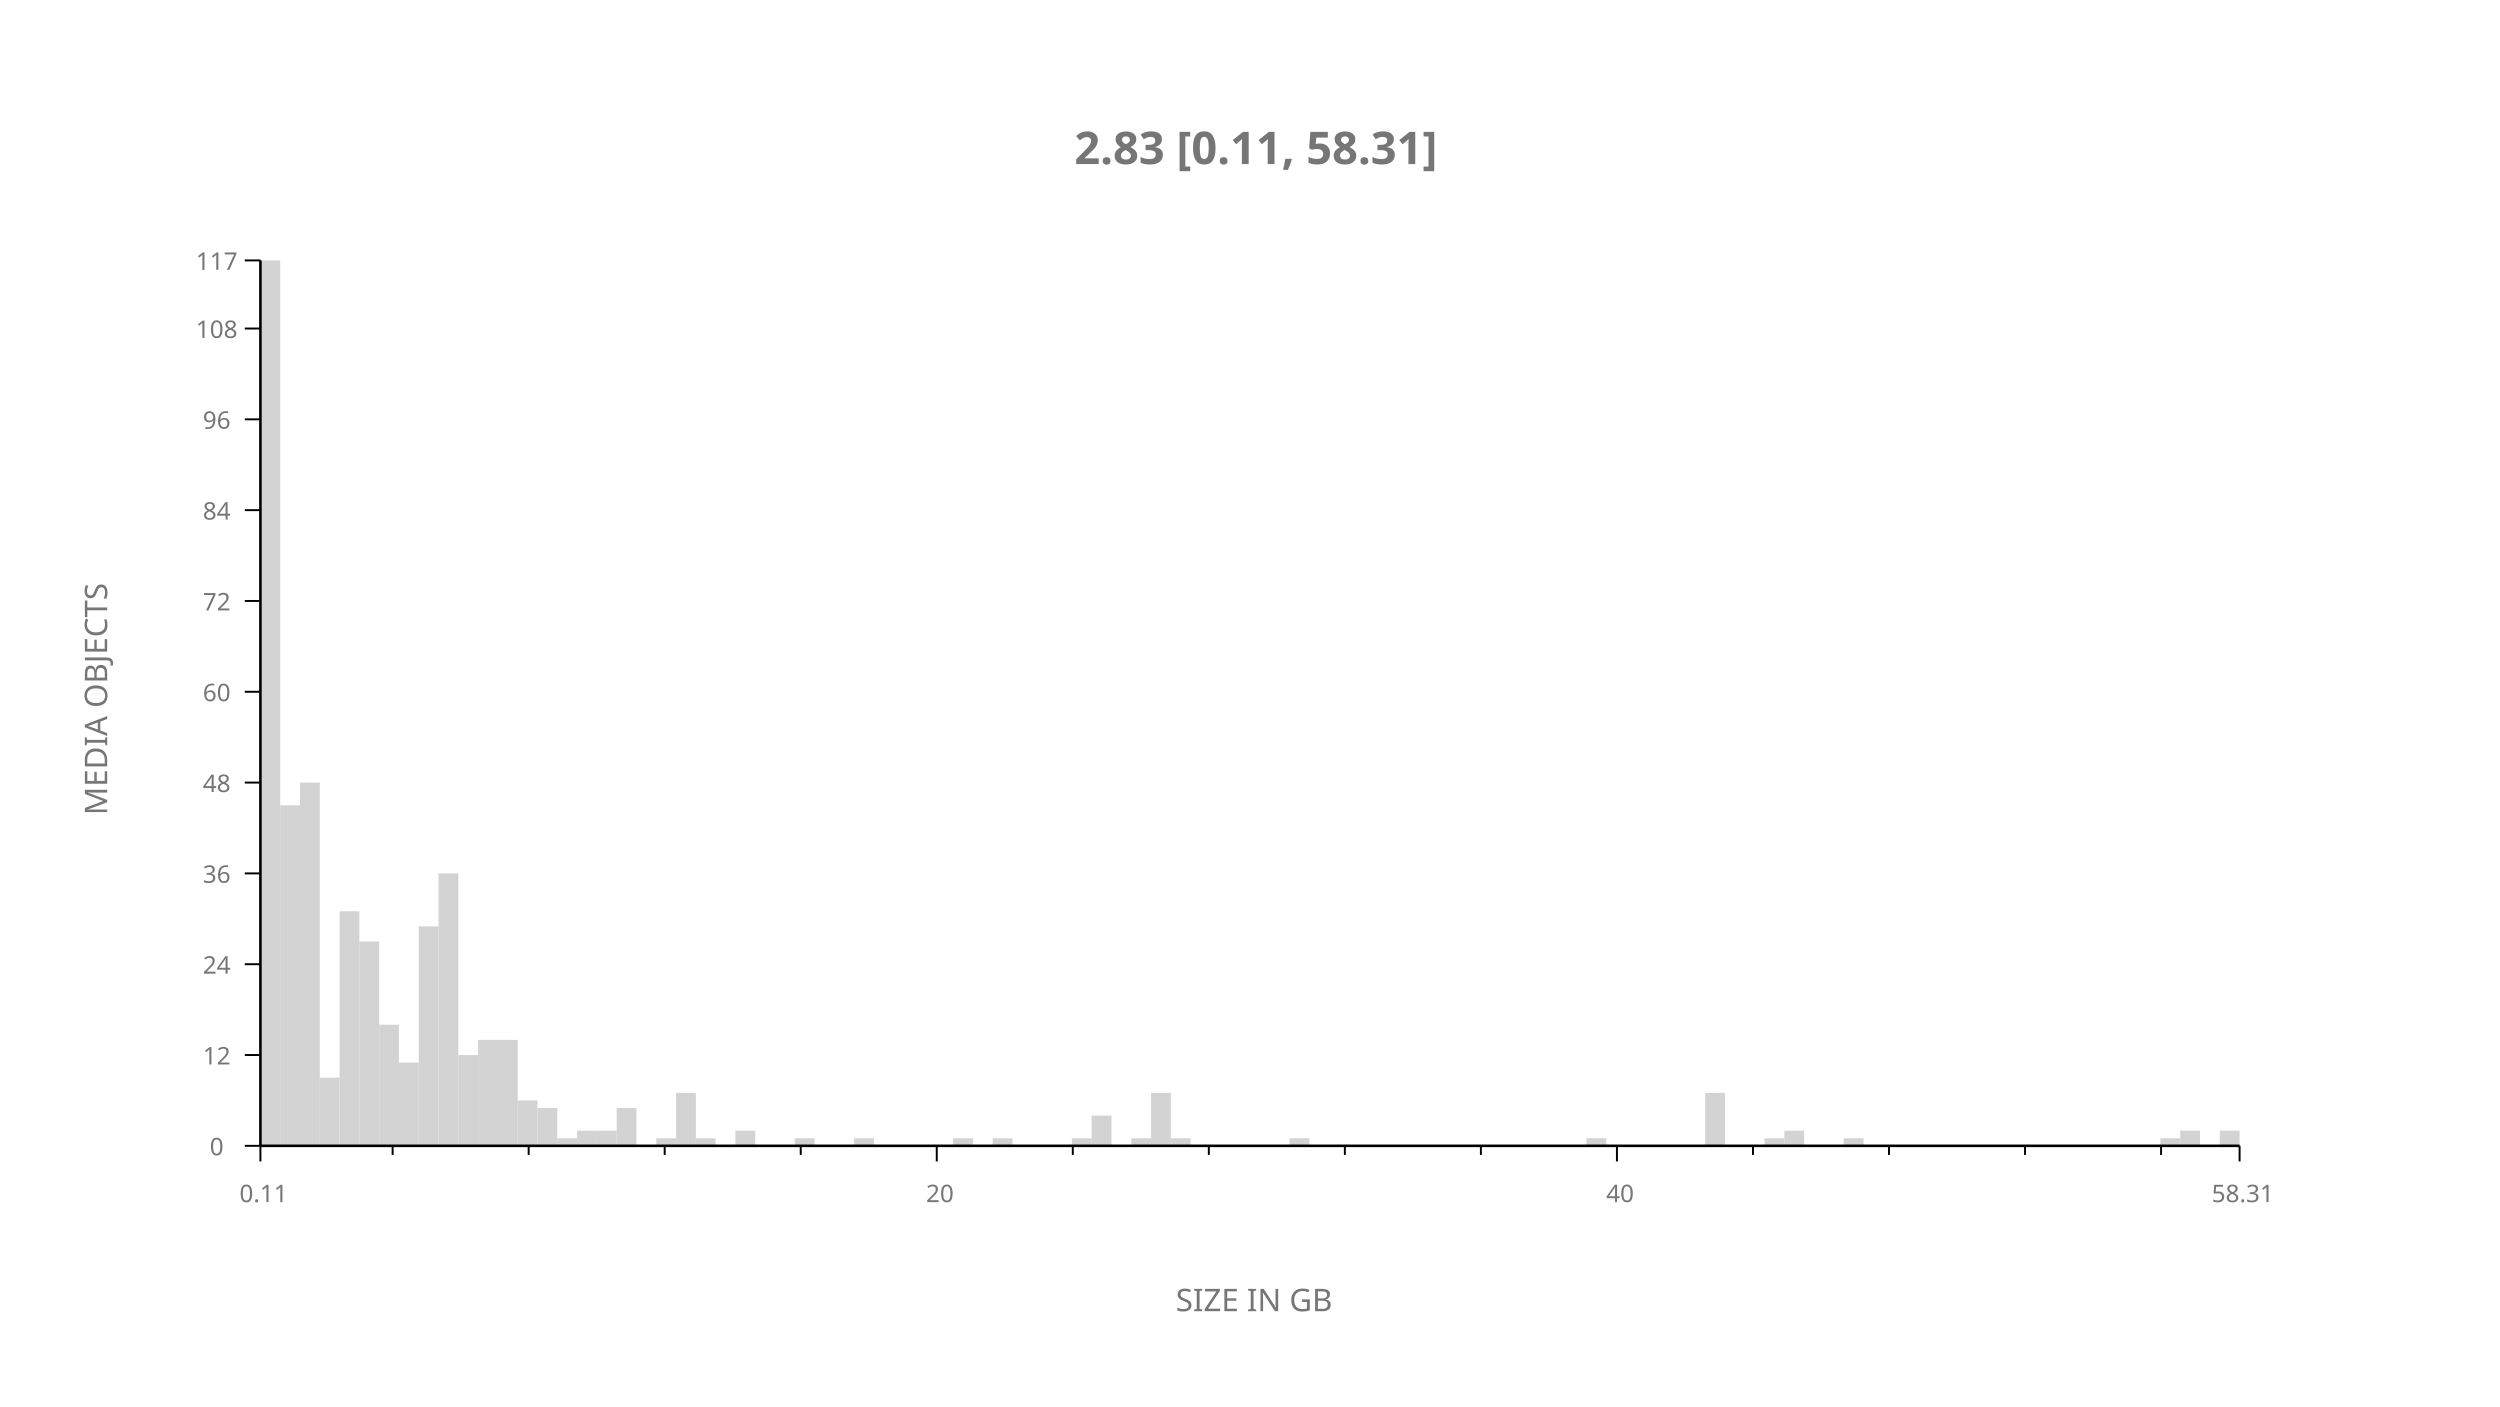
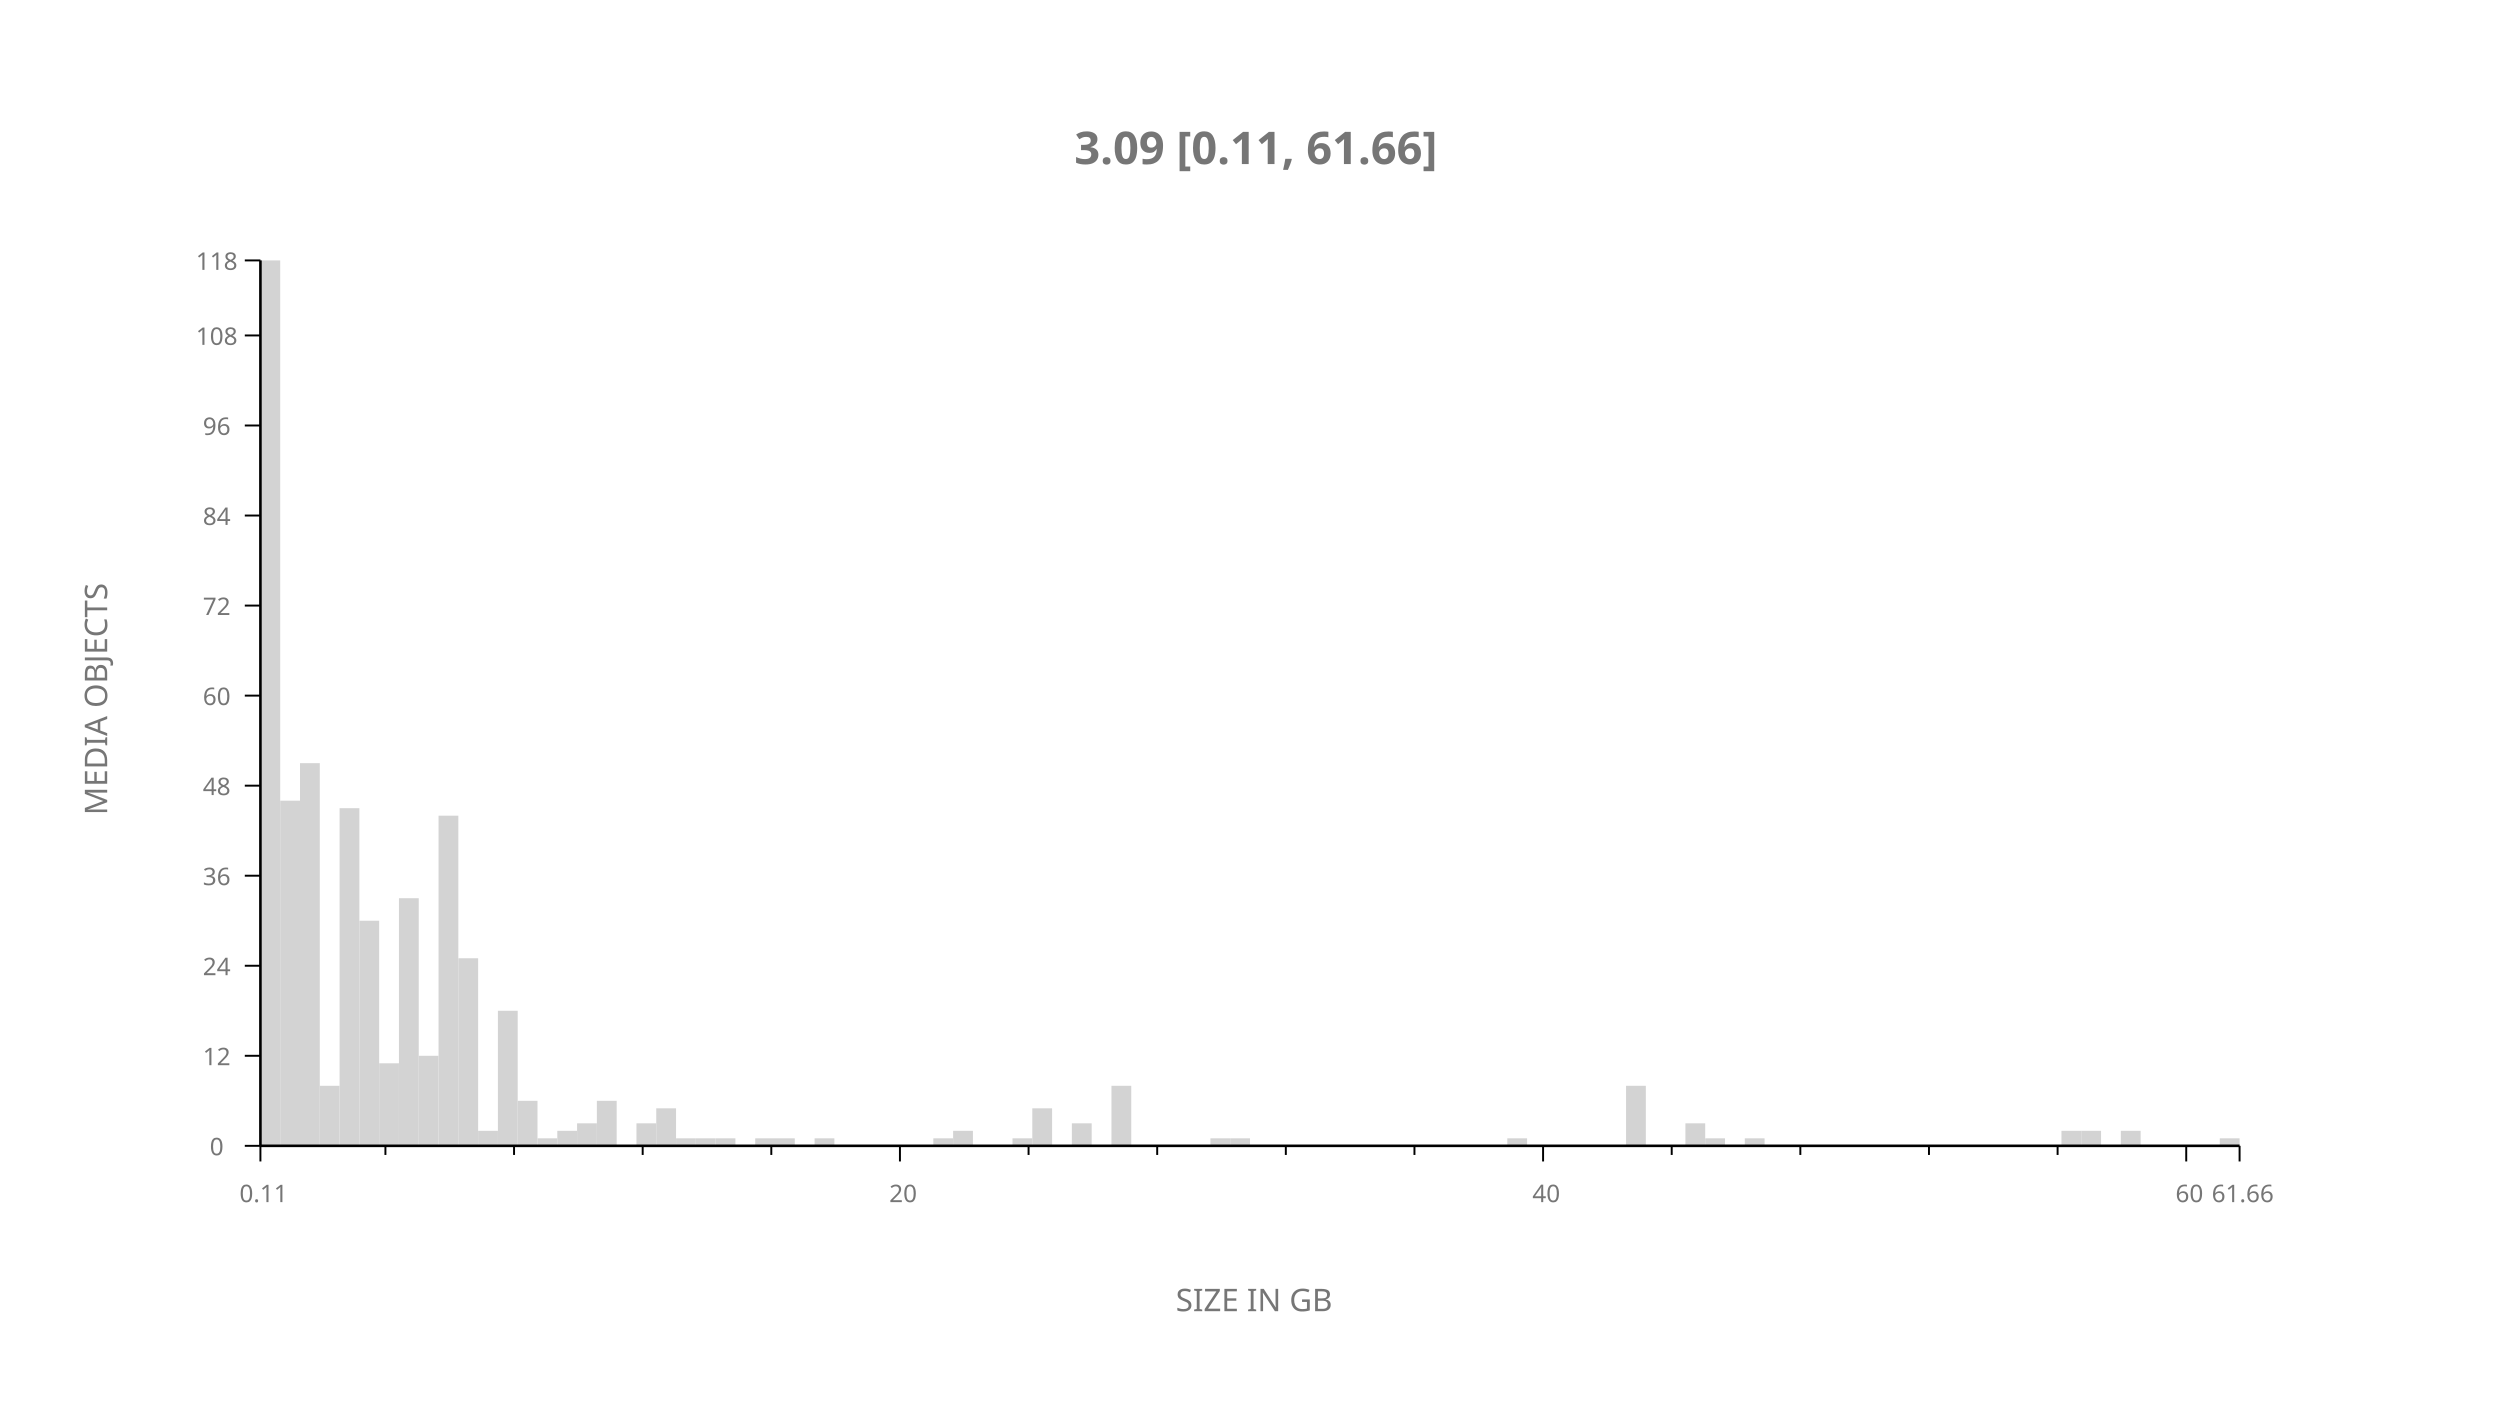
<svg xmlns="http://www.w3.org/2000/svg" xml:space="preserve" id="neagley-01-cumulative-detail-btiha-itemized-by-bytes" x="0px" y="0px" width="1920px" height="1080px" viewBox="0 0 1920 1080" enable-background="new 0 0 1920 1080" role="img">
-   <text x="960" y="126" font-family="Atkinson Hyperlegible" font-size="26pt" text-anchor="middle" text-align="center" font-weight="600" font-style="normal" style="fill:rgb(118,118,118); fill-opacity:1; stroke:rgb(118,118,118); stroke-opacity:0; stroke-width:0.5"> 2.83 [0.11, 58.31]</text>
+   <text x="960" y="126" font-family="Atkinson Hyperlegible" font-size="26pt" text-anchor="middle" text-align="center" font-weight="600" font-style="normal" style="fill:rgb(118,118,118); fill-opacity:1; stroke:rgb(118,118,118); stroke-opacity:0; stroke-width:0.5"> 3.09 [0.11, 61.66]</text>
  <g id="histogram-bars">
    <rect x="200" y="200" width="15.2" height="680" style="fill:rgb(211,211,211); fill-opacity:1; stroke:rgb(211,211,211); stroke-opacity:0; stroke-width:0" />
-     <rect x="215.2" y="618.462" width="15.2" height="261.538" style="fill:rgb(211,211,211); fill-opacity:1; stroke:rgb(211,211,211); stroke-opacity:0; stroke-width:0" />
-     <rect x="230.4" y="601.026" width="15.2" height="278.974" style="fill:rgb(211,211,211); fill-opacity:1; stroke:rgb(211,211,211); stroke-opacity:0; stroke-width:0" />
-     <rect x="245.6" y="827.692" width="15.2" height="52.308" style="fill:rgb(211,211,211); fill-opacity:1; stroke:rgb(211,211,211); stroke-opacity:0; stroke-width:0" />
-     <rect x="260.8" y="699.829" width="15.2" height="180.171" style="fill:rgb(211,211,211); fill-opacity:1; stroke:rgb(211,211,211); stroke-opacity:0; stroke-width:0" />
-     <rect x="276" y="723.077" width="15.2" height="156.923" style="fill:rgb(211,211,211); fill-opacity:1; stroke:rgb(211,211,211); stroke-opacity:0; stroke-width:0" />
-     <rect x="291.2" y="787.009" width="15.2" height="92.991" style="fill:rgb(211,211,211); fill-opacity:1; stroke:rgb(211,211,211); stroke-opacity:0; stroke-width:0" />
-     <rect x="306.4" y="816.068" width="15.2" height="63.932" style="fill:rgb(211,211,211); fill-opacity:1; stroke:rgb(211,211,211); stroke-opacity:0; stroke-width:0" />
-     <rect x="321.6" y="711.453" width="15.2" height="168.547" style="fill:rgb(211,211,211); fill-opacity:1; stroke:rgb(211,211,211); stroke-opacity:0; stroke-width:0" />
-     <rect x="336.8" y="670.769" width="15.2" height="209.231" style="fill:rgb(211,211,211); fill-opacity:1; stroke:rgb(211,211,211); stroke-opacity:0; stroke-width:0" />
-     <rect x="352" y="810.256" width="15.2" height="69.744" style="fill:rgb(211,211,211); fill-opacity:1; stroke:rgb(211,211,211); stroke-opacity:0; stroke-width:0" />
-     <rect x="367.2" y="798.632" width="15.2" height="81.368" style="fill:rgb(211,211,211); fill-opacity:1; stroke:rgb(211,211,211); stroke-opacity:0; stroke-width:0" />
-     <rect x="382.4" y="798.632" width="15.2" height="81.368" style="fill:rgb(211,211,211); fill-opacity:1; stroke:rgb(211,211,211); stroke-opacity:0; stroke-width:0" />
-     <rect x="397.6" y="845.128" width="15.2" height="34.872" style="fill:rgb(211,211,211); fill-opacity:1; stroke:rgb(211,211,211); stroke-opacity:0; stroke-width:0" />
-     <rect x="412.8" y="850.94" width="15.2" height="29.06" style="fill:rgb(211,211,211); fill-opacity:1; stroke:rgb(211,211,211); stroke-opacity:0; stroke-width:0" />
-     <rect x="428" y="874.188" width="15.2" height="5.812" style="fill:rgb(211,211,211); fill-opacity:1; stroke:rgb(211,211,211); stroke-opacity:0; stroke-width:0" />
-     <rect x="443.2" y="868.376" width="15.2" height="11.624" style="fill:rgb(211,211,211); fill-opacity:1; stroke:rgb(211,211,211); stroke-opacity:0; stroke-width:0" />
-     <rect x="458.4" y="868.376" width="15.2" height="11.624" style="fill:rgb(211,211,211); fill-opacity:1; stroke:rgb(211,211,211); stroke-opacity:0; stroke-width:0" />
-     <rect x="473.6" y="850.94" width="15.2" height="29.06" style="fill:rgb(211,211,211); fill-opacity:1; stroke:rgb(211,211,211); stroke-opacity:0; stroke-width:0" />
-     <rect x="504" y="874.188" width="15.2" height="5.812" style="fill:rgb(211,211,211); fill-opacity:1; stroke:rgb(211,211,211); stroke-opacity:0; stroke-width:0" />
-     <rect x="519.2" y="839.316" width="15.2" height="40.684" style="fill:rgb(211,211,211); fill-opacity:1; stroke:rgb(211,211,211); stroke-opacity:0; stroke-width:0" />
-     <rect x="534.4" y="874.188" width="15.2" height="5.812" style="fill:rgb(211,211,211); fill-opacity:1; stroke:rgb(211,211,211); stroke-opacity:0; stroke-width:0" />
-     <rect x="564.8" y="868.376" width="15.2" height="11.624" style="fill:rgb(211,211,211); fill-opacity:1; stroke:rgb(211,211,211); stroke-opacity:0; stroke-width:0" />
-     <rect x="610.4" y="874.188" width="15.2" height="5.812" style="fill:rgb(211,211,211); fill-opacity:1; stroke:rgb(211,211,211); stroke-opacity:0; stroke-width:0" />
-     <rect x="656" y="874.188" width="15.2" height="5.812" style="fill:rgb(211,211,211); fill-opacity:1; stroke:rgb(211,211,211); stroke-opacity:0; stroke-width:0" />
-     <rect x="732" y="874.188" width="15.2" height="5.812" style="fill:rgb(211,211,211); fill-opacity:1; stroke:rgb(211,211,211); stroke-opacity:0; stroke-width:0" />
-     <rect x="762.4" y="874.188" width="15.2" height="5.812" style="fill:rgb(211,211,211); fill-opacity:1; stroke:rgb(211,211,211); stroke-opacity:0; stroke-width:0" />
-     <rect x="823.2" y="874.188" width="15.2" height="5.812" style="fill:rgb(211,211,211); fill-opacity:1; stroke:rgb(211,211,211); stroke-opacity:0; stroke-width:0" />
-     <rect x="838.4" y="856.752" width="15.2" height="23.248" style="fill:rgb(211,211,211); fill-opacity:1; stroke:rgb(211,211,211); stroke-opacity:0; stroke-width:0" />
-     <rect x="868.8" y="874.188" width="15.2" height="5.812" style="fill:rgb(211,211,211); fill-opacity:1; stroke:rgb(211,211,211); stroke-opacity:0; stroke-width:0" />
-     <rect x="884" y="839.316" width="15.2" height="40.684" style="fill:rgb(211,211,211); fill-opacity:1; stroke:rgb(211,211,211); stroke-opacity:0; stroke-width:0" />
-     <rect x="899.2" y="874.188" width="15.2" height="5.812" style="fill:rgb(211,211,211); fill-opacity:1; stroke:rgb(211,211,211); stroke-opacity:0; stroke-width:0" />
-     <rect x="990.4" y="874.188" width="15.2" height="5.812" style="fill:rgb(211,211,211); fill-opacity:1; stroke:rgb(211,211,211); stroke-opacity:0; stroke-width:0" />
-     <rect x="1218.4" y="874.188" width="15.2" height="5.812" style="fill:rgb(211,211,211); fill-opacity:1; stroke:rgb(211,211,211); stroke-opacity:0; stroke-width:0" />
-     <rect x="1309.6" y="839.316" width="15.2" height="40.684" style="fill:rgb(211,211,211); fill-opacity:1; stroke:rgb(211,211,211); stroke-opacity:0; stroke-width:0" />
-     <rect x="1355.2" y="874.188" width="15.2" height="5.812" style="fill:rgb(211,211,211); fill-opacity:1; stroke:rgb(211,211,211); stroke-opacity:0; stroke-width:0" />
-     <rect x="1370.4" y="868.376" width="15.2" height="11.624" style="fill:rgb(211,211,211); fill-opacity:1; stroke:rgb(211,211,211); stroke-opacity:0; stroke-width:0" />
-     <rect x="1416" y="874.188" width="15.2" height="5.812" style="fill:rgb(211,211,211); fill-opacity:1; stroke:rgb(211,211,211); stroke-opacity:0; stroke-width:0" />
-     <rect x="1659.2" y="874.188" width="15.2" height="5.812" style="fill:rgb(211,211,211); fill-opacity:1; stroke:rgb(211,211,211); stroke-opacity:0; stroke-width:0" />
-     <rect x="1674.4" y="868.376" width="15.2" height="11.624" style="fill:rgb(211,211,211); fill-opacity:1; stroke:rgb(211,211,211); stroke-opacity:0; stroke-width:0" />
-     <rect x="1704.8" y="868.376" width="15.2" height="11.624" style="fill:rgb(211,211,211); fill-opacity:1; stroke:rgb(211,211,211); stroke-opacity:0; stroke-width:0" />
+     <rect x="215.2" y="614.915" width="15.2" height="265.085" style="fill:rgb(211,211,211); fill-opacity:1; stroke:rgb(211,211,211); stroke-opacity:0; stroke-width:0" />
+     <rect x="230.4" y="586.102" width="15.2" height="293.898" style="fill:rgb(211,211,211); fill-opacity:1; stroke:rgb(211,211,211); stroke-opacity:0; stroke-width:0" />
+     <rect x="245.6" y="833.898" width="15.2" height="46.102" style="fill:rgb(211,211,211); fill-opacity:1; stroke:rgb(211,211,211); stroke-opacity:0; stroke-width:0" />
+     <rect x="260.8" y="620.678" width="15.2" height="259.322" style="fill:rgb(211,211,211); fill-opacity:1; stroke:rgb(211,211,211); stroke-opacity:0; stroke-width:0" />
+     <rect x="276" y="707.119" width="15.2" height="172.881" style="fill:rgb(211,211,211); fill-opacity:1; stroke:rgb(211,211,211); stroke-opacity:0; stroke-width:0" />
+     <rect x="291.2" y="816.61" width="15.2" height="63.39" style="fill:rgb(211,211,211); fill-opacity:1; stroke:rgb(211,211,211); stroke-opacity:0; stroke-width:0" />
+     <rect x="306.4" y="689.831" width="15.2" height="190.169" style="fill:rgb(211,211,211); fill-opacity:1; stroke:rgb(211,211,211); stroke-opacity:0; stroke-width:0" />
+     <rect x="321.6" y="810.847" width="15.2" height="69.153" style="fill:rgb(211,211,211); fill-opacity:1; stroke:rgb(211,211,211); stroke-opacity:0; stroke-width:0" />
+     <rect x="336.8" y="626.441" width="15.2" height="253.559" style="fill:rgb(211,211,211); fill-opacity:1; stroke:rgb(211,211,211); stroke-opacity:0; stroke-width:0" />
+     <rect x="352" y="735.932" width="15.2" height="144.068" style="fill:rgb(211,211,211); fill-opacity:1; stroke:rgb(211,211,211); stroke-opacity:0; stroke-width:0" />
+     <rect x="367.2" y="868.475" width="15.2" height="11.525" style="fill:rgb(211,211,211); fill-opacity:1; stroke:rgb(211,211,211); stroke-opacity:0; stroke-width:0" />
+     <rect x="382.4" y="776.271" width="15.2" height="103.729" style="fill:rgb(211,211,211); fill-opacity:1; stroke:rgb(211,211,211); stroke-opacity:0; stroke-width:0" />
+     <rect x="397.6" y="845.424" width="15.2" height="34.576" style="fill:rgb(211,211,211); fill-opacity:1; stroke:rgb(211,211,211); stroke-opacity:0; stroke-width:0" />
+     <rect x="412.8" y="874.237" width="15.2" height="5.763" style="fill:rgb(211,211,211); fill-opacity:1; stroke:rgb(211,211,211); stroke-opacity:0; stroke-width:0" />
+     <rect x="428" y="868.475" width="15.2" height="11.525" style="fill:rgb(211,211,211); fill-opacity:1; stroke:rgb(211,211,211); stroke-opacity:0; stroke-width:0" />
+     <rect x="443.2" y="862.712" width="15.2" height="17.288" style="fill:rgb(211,211,211); fill-opacity:1; stroke:rgb(211,211,211); stroke-opacity:0; stroke-width:0" />
+     <rect x="458.4" y="845.424" width="15.2" height="34.576" style="fill:rgb(211,211,211); fill-opacity:1; stroke:rgb(211,211,211); stroke-opacity:0; stroke-width:0" />
+     <rect x="488.8" y="862.712" width="15.2" height="17.288" style="fill:rgb(211,211,211); fill-opacity:1; stroke:rgb(211,211,211); stroke-opacity:0; stroke-width:0" />
+     <rect x="504" y="851.186" width="15.2" height="28.814" style="fill:rgb(211,211,211); fill-opacity:1; stroke:rgb(211,211,211); stroke-opacity:0; stroke-width:0" />
+     <rect x="519.2" y="874.237" width="15.2" height="5.763" style="fill:rgb(211,211,211); fill-opacity:1; stroke:rgb(211,211,211); stroke-opacity:0; stroke-width:0" />
+     <rect x="534.4" y="874.237" width="15.2" height="5.763" style="fill:rgb(211,211,211); fill-opacity:1; stroke:rgb(211,211,211); stroke-opacity:0; stroke-width:0" />
+     <rect x="549.6" y="874.237" width="15.2" height="5.763" style="fill:rgb(211,211,211); fill-opacity:1; stroke:rgb(211,211,211); stroke-opacity:0; stroke-width:0" />
+     <rect x="580" y="874.237" width="15.2" height="5.763" style="fill:rgb(211,211,211); fill-opacity:1; stroke:rgb(211,211,211); stroke-opacity:0; stroke-width:0" />
+     <rect x="595.2" y="874.237" width="15.2" height="5.763" style="fill:rgb(211,211,211); fill-opacity:1; stroke:rgb(211,211,211); stroke-opacity:0; stroke-width:0" />
+     <rect x="625.6" y="874.237" width="15.2" height="5.763" style="fill:rgb(211,211,211); fill-opacity:1; stroke:rgb(211,211,211); stroke-opacity:0; stroke-width:0" />
+     <rect x="716.8" y="874.237" width="15.2" height="5.763" style="fill:rgb(211,211,211); fill-opacity:1; stroke:rgb(211,211,211); stroke-opacity:0; stroke-width:0" />
+     <rect x="732" y="868.475" width="15.2" height="11.525" style="fill:rgb(211,211,211); fill-opacity:1; stroke:rgb(211,211,211); stroke-opacity:0; stroke-width:0" />
+     <rect x="777.6" y="874.237" width="15.2" height="5.763" style="fill:rgb(211,211,211); fill-opacity:1; stroke:rgb(211,211,211); stroke-opacity:0; stroke-width:0" />
+     <rect x="792.8" y="851.186" width="15.2" height="28.814" style="fill:rgb(211,211,211); fill-opacity:1; stroke:rgb(211,211,211); stroke-opacity:0; stroke-width:0" />
+     <rect x="823.2" y="862.712" width="15.2" height="17.288" style="fill:rgb(211,211,211); fill-opacity:1; stroke:rgb(211,211,211); stroke-opacity:0; stroke-width:0" />
+     <rect x="853.6" y="833.898" width="15.2" height="46.102" style="fill:rgb(211,211,211); fill-opacity:1; stroke:rgb(211,211,211); stroke-opacity:0; stroke-width:0" />
+     <rect x="929.6" y="874.237" width="15.2" height="5.763" style="fill:rgb(211,211,211); fill-opacity:1; stroke:rgb(211,211,211); stroke-opacity:0; stroke-width:0" />
+     <rect x="944.8" y="874.237" width="15.2" height="5.763" style="fill:rgb(211,211,211); fill-opacity:1; stroke:rgb(211,211,211); stroke-opacity:0; stroke-width:0" />
+     <rect x="1157.6" y="874.237" width="15.2" height="5.763" style="fill:rgb(211,211,211); fill-opacity:1; stroke:rgb(211,211,211); stroke-opacity:0; stroke-width:0" />
+     <rect x="1248.8" y="833.898" width="15.2" height="46.102" style="fill:rgb(211,211,211); fill-opacity:1; stroke:rgb(211,211,211); stroke-opacity:0; stroke-width:0" />
+     <rect x="1294.4" y="862.712" width="15.2" height="17.288" style="fill:rgb(211,211,211); fill-opacity:1; stroke:rgb(211,211,211); stroke-opacity:0; stroke-width:0" />
+     <rect x="1309.6" y="874.237" width="15.2" height="5.763" style="fill:rgb(211,211,211); fill-opacity:1; stroke:rgb(211,211,211); stroke-opacity:0; stroke-width:0" />
+     <rect x="1340" y="874.237" width="15.2" height="5.763" style="fill:rgb(211,211,211); fill-opacity:1; stroke:rgb(211,211,211); stroke-opacity:0; stroke-width:0" />
+     <rect x="1583.2" y="868.475" width="15.2" height="11.525" style="fill:rgb(211,211,211); fill-opacity:1; stroke:rgb(211,211,211); stroke-opacity:0; stroke-width:0" />
+     <rect x="1598.4" y="868.475" width="15.2" height="11.525" style="fill:rgb(211,211,211); fill-opacity:1; stroke:rgb(211,211,211); stroke-opacity:0; stroke-width:0" />
+     <rect x="1628.8" y="868.475" width="15.2" height="11.525" style="fill:rgb(211,211,211); fill-opacity:1; stroke:rgb(211,211,211); stroke-opacity:0; stroke-width:0" />
+     <rect x="1704.8" y="874.237" width="15.2" height="5.763" style="fill:rgb(211,211,211); fill-opacity:1; stroke:rgb(211,211,211); stroke-opacity:0; stroke-width:0" />
  </g>
  <g id="axes-lines">
    <line x1="200" y1="880" x2="1720" y2="880" style="fill:rgb(0,0,0); fill-opacity:0; stroke:rgb(0,0,0); stroke-opacity:1; stroke-width:2" />
    <line x1="200" y1="880" x2="200" y2="200" style="fill:rgb(0,0,0); fill-opacity:0; stroke:rgb(0,0,0); stroke-opacity:1; stroke-width:2" />
    <text x="960" y="1007" font-family="Atkinson Hyperlegible" font-size="18pt" text-anchor="middle" text-align="center" font-weight="500" font-style="normal" style="fill:rgb(118,118,118); fill-opacity:1; stroke:rgb(118,118,118); stroke-opacity:0; stroke-width:0.5"> SIZE IN GB</text>
    <text x="73" y="540" font-family="Atkinson Hyperlegible" font-size="18pt" text-anchor="middle" text-align="center" dominant-baseline="central" font-weight="500" font-style="normal" style="fill:rgb(118,118,118); fill-opacity:1; stroke:rgb(118,118,118); stroke-opacity:0; stroke-width:0.5" transform="rotate(-90,73,540)"> MEDIA OBJECTS</text>
  </g>
  <g id="tic-x-minor">
-     <line x1="301.53" y1="880" x2="301.53" y2="887" style="fill:rgb(0,0,0); fill-opacity:0; stroke:rgb(0,0,0); stroke-opacity:1; stroke-width:1.5" />
-     <line x1="406.004" y1="880" x2="406.004" y2="887" style="fill:rgb(0,0,0); fill-opacity:0; stroke:rgb(0,0,0); stroke-opacity:1; stroke-width:1.5" />
-     <line x1="510.479" y1="880" x2="510.479" y2="887" style="fill:rgb(0,0,0); fill-opacity:0; stroke:rgb(0,0,0); stroke-opacity:1; stroke-width:1.5" />
-     <line x1="614.954" y1="880" x2="614.954" y2="887" style="fill:rgb(0,0,0); fill-opacity:0; stroke:rgb(0,0,0); stroke-opacity:1; stroke-width:1.5" />
-     <line x1="823.903" y1="880" x2="823.903" y2="887" style="fill:rgb(0,0,0); fill-opacity:0; stroke:rgb(0,0,0); stroke-opacity:1; stroke-width:1.5" />
-     <line x1="928.377" y1="880" x2="928.377" y2="887" style="fill:rgb(0,0,0); fill-opacity:0; stroke:rgb(0,0,0); stroke-opacity:1; stroke-width:1.5" />
-     <line x1="1032.852" y1="880" x2="1032.852" y2="887" style="fill:rgb(0,0,0); fill-opacity:0; stroke:rgb(0,0,0); stroke-opacity:1; stroke-width:1.5" />
-     <line x1="1137.327" y1="880" x2="1137.327" y2="887" style="fill:rgb(0,0,0); fill-opacity:0; stroke:rgb(0,0,0); stroke-opacity:1; stroke-width:1.5" />
-     <line x1="1346.276" y1="880" x2="1346.276" y2="887" style="fill:rgb(0,0,0); fill-opacity:0; stroke:rgb(0,0,0); stroke-opacity:1; stroke-width:1.5" />
-     <line x1="1450.751" y1="880" x2="1450.751" y2="887" style="fill:rgb(0,0,0); fill-opacity:0; stroke:rgb(0,0,0); stroke-opacity:1; stroke-width:1.5" />
-     <line x1="1555.225" y1="880" x2="1555.225" y2="887" style="fill:rgb(0,0,0); fill-opacity:0; stroke:rgb(0,0,0); stroke-opacity:1; stroke-width:1.5" />
-     <line x1="1659.7" y1="880" x2="1659.7" y2="887" style="fill:rgb(0,0,0); fill-opacity:0; stroke:rgb(0,0,0); stroke-opacity:1; stroke-width:1.5" />
+     <line x1="296.003" y1="880" x2="296.003" y2="887" style="fill:rgb(0,0,0); fill-opacity:0; stroke:rgb(0,0,0); stroke-opacity:1; stroke-width:1.5" />
+     <line x1="394.79" y1="880" x2="394.79" y2="887" style="fill:rgb(0,0,0); fill-opacity:0; stroke:rgb(0,0,0); stroke-opacity:1; stroke-width:1.5" />
+     <line x1="493.577" y1="880" x2="493.577" y2="887" style="fill:rgb(0,0,0); fill-opacity:0; stroke:rgb(0,0,0); stroke-opacity:1; stroke-width:1.5" />
+     <line x1="592.364" y1="880" x2="592.364" y2="887" style="fill:rgb(0,0,0); fill-opacity:0; stroke:rgb(0,0,0); stroke-opacity:1; stroke-width:1.5" />
+     <line x1="789.939" y1="880" x2="789.939" y2="887" style="fill:rgb(0,0,0); fill-opacity:0; stroke:rgb(0,0,0); stroke-opacity:1; stroke-width:1.5" />
+     <line x1="888.726" y1="880" x2="888.726" y2="887" style="fill:rgb(0,0,0); fill-opacity:0; stroke:rgb(0,0,0); stroke-opacity:1; stroke-width:1.5" />
+     <line x1="987.513" y1="880" x2="987.513" y2="887" style="fill:rgb(0,0,0); fill-opacity:0; stroke:rgb(0,0,0); stroke-opacity:1; stroke-width:1.5" />
+     <line x1="1086.3" y1="880" x2="1086.3" y2="887" style="fill:rgb(0,0,0); fill-opacity:0; stroke:rgb(0,0,0); stroke-opacity:1; stroke-width:1.5" />
+     <line x1="1283.875" y1="880" x2="1283.875" y2="887" style="fill:rgb(0,0,0); fill-opacity:0; stroke:rgb(0,0,0); stroke-opacity:1; stroke-width:1.5" />
+     <line x1="1382.662" y1="880" x2="1382.662" y2="887" style="fill:rgb(0,0,0); fill-opacity:0; stroke:rgb(0,0,0); stroke-opacity:1; stroke-width:1.5" />
+     <line x1="1481.449" y1="880" x2="1481.449" y2="887" style="fill:rgb(0,0,0); fill-opacity:0; stroke:rgb(0,0,0); stroke-opacity:1; stroke-width:1.5" />
+     <line x1="1580.237" y1="880" x2="1580.237" y2="887" style="fill:rgb(0,0,0); fill-opacity:0; stroke:rgb(0,0,0); stroke-opacity:1; stroke-width:1.5" />
  </g>
  <g id="tic-x-labels">
    <line x1="200" y1="880" x2="200" y2="892" style="fill:rgb(0,0,0); fill-opacity:0; stroke:rgb(0,0,0); stroke-opacity:1; stroke-width:1.5" />
    <text x="200" y="916" font-family="Atkinson Hyperlegible" font-size="14pt" text-anchor="middle" text-align="center" dominant-baseline="central" font-weight="400" font-style="normal" style="fill:rgb(118,118,118); fill-opacity:1; stroke:rgb(118,118,118); stroke-opacity:0; stroke-width:0.5"> 0.11</text>
-     <line x1="719.428" y1="880" x2="719.428" y2="892" style="fill:rgb(0,0,0); fill-opacity:0; stroke:rgb(0,0,0); stroke-opacity:1; stroke-width:1.5" />
-     <text x="719.428" y="916" font-family="Atkinson Hyperlegible" font-size="14pt" text-anchor="middle" text-align="center" dominant-baseline="central" font-weight="400" font-style="normal" style="fill:rgb(118,118,118); fill-opacity:1; stroke:rgb(118,118,118); stroke-opacity:0; stroke-width:0.5"> 20</text>
-     <line x1="1241.801" y1="880" x2="1241.801" y2="892" style="fill:rgb(0,0,0); fill-opacity:0; stroke:rgb(0,0,0); stroke-opacity:1; stroke-width:1.5" />
-     <text x="1241.801" y="916" font-family="Atkinson Hyperlegible" font-size="14pt" text-anchor="middle" text-align="center" dominant-baseline="central" font-weight="400" font-style="normal" style="fill:rgb(118,118,118); fill-opacity:1; stroke:rgb(118,118,118); stroke-opacity:0; stroke-width:0.5"> 40</text>
+     <line x1="691.152" y1="880" x2="691.152" y2="892" style="fill:rgb(0,0,0); fill-opacity:0; stroke:rgb(0,0,0); stroke-opacity:1; stroke-width:1.5" />
+     <text x="691.152" y="916" font-family="Atkinson Hyperlegible" font-size="14pt" text-anchor="middle" text-align="center" dominant-baseline="central" font-weight="400" font-style="normal" style="fill:rgb(118,118,118); fill-opacity:1; stroke:rgb(118,118,118); stroke-opacity:0; stroke-width:0.5"> 20</text>
+     <line x1="1185.088" y1="880" x2="1185.088" y2="892" style="fill:rgb(0,0,0); fill-opacity:0; stroke:rgb(0,0,0); stroke-opacity:1; stroke-width:1.5" />
+     <text x="1185.088" y="916" font-family="Atkinson Hyperlegible" font-size="14pt" text-anchor="middle" text-align="center" dominant-baseline="central" font-weight="400" font-style="normal" style="fill:rgb(118,118,118); fill-opacity:1; stroke:rgb(118,118,118); stroke-opacity:0; stroke-width:0.5"> 40</text>
+     <line x1="1679.024" y1="880" x2="1679.024" y2="892" style="fill:rgb(0,0,0); fill-opacity:0; stroke:rgb(0,0,0); stroke-opacity:1; stroke-width:1.5" />
+     <text x="1679.024" y="916" font-family="Atkinson Hyperlegible" font-size="14pt" text-anchor="middle" text-align="center" dominant-baseline="central" font-weight="400" font-style="normal" style="fill:rgb(118,118,118); fill-opacity:1; stroke:rgb(118,118,118); stroke-opacity:0; stroke-width:0.5"> 60</text>
    <line x1="1720" y1="880" x2="1720" y2="892" style="fill:rgb(0,0,0); fill-opacity:0; stroke:rgb(0,0,0); stroke-opacity:1; stroke-width:1.5" />
-     <text x="1720" y="916" font-family="Atkinson Hyperlegible" font-size="14pt" text-anchor="middle" text-align="center" dominant-baseline="central" font-weight="400" font-style="normal" style="fill:rgb(118,118,118); fill-opacity:1; stroke:rgb(118,118,118); stroke-opacity:0; stroke-width:0.5"> 58.31</text>
+     <text x="1720" y="916" font-family="Atkinson Hyperlegible" font-size="14pt" text-anchor="middle" text-align="center" dominant-baseline="central" font-weight="400" font-style="normal" style="fill:rgb(118,118,118); fill-opacity:1; stroke:rgb(118,118,118); stroke-opacity:0; stroke-width:0.5"> 61.66</text>
  </g>
  <g id="tic-y-labels">
    <line x1="188" y1="880" x2="200" y2="880" style="fill:rgb(0,0,0); fill-opacity:0; stroke:rgb(0,0,0); stroke-opacity:1; stroke-width:1.5" />
    <text x="164" y="880" font-family="Atkinson Hyperlegible" font-size="14pt" text-anchor="middle" text-align="center" dominant-baseline="central" font-weight="400" font-style="normal" style="fill:rgb(118,118,118); fill-opacity:1; stroke:rgb(118,118,118); stroke-opacity:0; stroke-width:0.5"> 0</text>
-     <line x1="188" y1="810.256" x2="200" y2="810.256" style="fill:rgb(0,0,0); fill-opacity:0; stroke:rgb(0,0,0); stroke-opacity:1; stroke-width:1.5" />
-     <text x="164" y="810.256" font-family="Atkinson Hyperlegible" font-size="14pt" text-anchor="middle" text-align="center" dominant-baseline="central" font-weight="400" font-style="normal" style="fill:rgb(118,118,118); fill-opacity:1; stroke:rgb(118,118,118); stroke-opacity:0; stroke-width:0.5"> 12</text>
-     <line x1="188" y1="740.513" x2="200" y2="740.513" style="fill:rgb(0,0,0); fill-opacity:0; stroke:rgb(0,0,0); stroke-opacity:1; stroke-width:1.5" />
-     <text x="164" y="740.513" font-family="Atkinson Hyperlegible" font-size="14pt" text-anchor="middle" text-align="center" dominant-baseline="central" font-weight="400" font-style="normal" style="fill:rgb(118,118,118); fill-opacity:1; stroke:rgb(118,118,118); stroke-opacity:0; stroke-width:0.5"> 24</text>
-     <line x1="188" y1="670.769" x2="200" y2="670.769" style="fill:rgb(0,0,0); fill-opacity:0; stroke:rgb(0,0,0); stroke-opacity:1; stroke-width:1.5" />
-     <text x="164" y="670.769" font-family="Atkinson Hyperlegible" font-size="14pt" text-anchor="middle" text-align="center" dominant-baseline="central" font-weight="400" font-style="normal" style="fill:rgb(118,118,118); fill-opacity:1; stroke:rgb(118,118,118); stroke-opacity:0; stroke-width:0.5"> 36</text>
-     <line x1="188" y1="601.026" x2="200" y2="601.026" style="fill:rgb(0,0,0); fill-opacity:0; stroke:rgb(0,0,0); stroke-opacity:1; stroke-width:1.5" />
-     <text x="164" y="601.026" font-family="Atkinson Hyperlegible" font-size="14pt" text-anchor="middle" text-align="center" dominant-baseline="central" font-weight="400" font-style="normal" style="fill:rgb(118,118,118); fill-opacity:1; stroke:rgb(118,118,118); stroke-opacity:0; stroke-width:0.5"> 48</text>
-     <line x1="188" y1="531.282" x2="200" y2="531.282" style="fill:rgb(0,0,0); fill-opacity:0; stroke:rgb(0,0,0); stroke-opacity:1; stroke-width:1.5" />
-     <text x="164" y="531.282" font-family="Atkinson Hyperlegible" font-size="14pt" text-anchor="middle" text-align="center" dominant-baseline="central" font-weight="400" font-style="normal" style="fill:rgb(118,118,118); fill-opacity:1; stroke:rgb(118,118,118); stroke-opacity:0; stroke-width:0.5"> 60</text>
-     <line x1="188" y1="461.538" x2="200" y2="461.538" style="fill:rgb(0,0,0); fill-opacity:0; stroke:rgb(0,0,0); stroke-opacity:1; stroke-width:1.5" />
-     <text x="164" y="461.538" font-family="Atkinson Hyperlegible" font-size="14pt" text-anchor="middle" text-align="center" dominant-baseline="central" font-weight="400" font-style="normal" style="fill:rgb(118,118,118); fill-opacity:1; stroke:rgb(118,118,118); stroke-opacity:0; stroke-width:0.5"> 72</text>
-     <line x1="188" y1="391.795" x2="200" y2="391.795" style="fill:rgb(0,0,0); fill-opacity:0; stroke:rgb(0,0,0); stroke-opacity:1; stroke-width:1.5" />
-     <text x="164" y="391.795" font-family="Atkinson Hyperlegible" font-size="14pt" text-anchor="middle" text-align="center" dominant-baseline="central" font-weight="400" font-style="normal" style="fill:rgb(118,118,118); fill-opacity:1; stroke:rgb(118,118,118); stroke-opacity:0; stroke-width:0.5"> 84</text>
-     <line x1="188" y1="322.051" x2="200" y2="322.051" style="fill:rgb(0,0,0); fill-opacity:0; stroke:rgb(0,0,0); stroke-opacity:1; stroke-width:1.5" />
-     <text x="164" y="322.051" font-family="Atkinson Hyperlegible" font-size="14pt" text-anchor="middle" text-align="center" dominant-baseline="central" font-weight="400" font-style="normal" style="fill:rgb(118,118,118); fill-opacity:1; stroke:rgb(118,118,118); stroke-opacity:0; stroke-width:0.5"> 96</text>
-     <line x1="188" y1="252.308" x2="200" y2="252.308" style="fill:rgb(0,0,0); fill-opacity:0; stroke:rgb(0,0,0); stroke-opacity:1; stroke-width:1.5" />
-     <text x="164" y="252.308" font-family="Atkinson Hyperlegible" font-size="14pt" text-anchor="middle" text-align="center" dominant-baseline="central" font-weight="400" font-style="normal" style="fill:rgb(118,118,118); fill-opacity:1; stroke:rgb(118,118,118); stroke-opacity:0; stroke-width:0.5"> 108</text>
+     <line x1="188" y1="810.847" x2="200" y2="810.847" style="fill:rgb(0,0,0); fill-opacity:0; stroke:rgb(0,0,0); stroke-opacity:1; stroke-width:1.5" />
+     <text x="164" y="810.847" font-family="Atkinson Hyperlegible" font-size="14pt" text-anchor="middle" text-align="center" dominant-baseline="central" font-weight="400" font-style="normal" style="fill:rgb(118,118,118); fill-opacity:1; stroke:rgb(118,118,118); stroke-opacity:0; stroke-width:0.5"> 12</text>
+     <line x1="188" y1="741.695" x2="200" y2="741.695" style="fill:rgb(0,0,0); fill-opacity:0; stroke:rgb(0,0,0); stroke-opacity:1; stroke-width:1.5" />
+     <text x="164" y="741.695" font-family="Atkinson Hyperlegible" font-size="14pt" text-anchor="middle" text-align="center" dominant-baseline="central" font-weight="400" font-style="normal" style="fill:rgb(118,118,118); fill-opacity:1; stroke:rgb(118,118,118); stroke-opacity:0; stroke-width:0.5"> 24</text>
+     <line x1="188" y1="672.542" x2="200" y2="672.542" style="fill:rgb(0,0,0); fill-opacity:0; stroke:rgb(0,0,0); stroke-opacity:1; stroke-width:1.5" />
+     <text x="164" y="672.542" font-family="Atkinson Hyperlegible" font-size="14pt" text-anchor="middle" text-align="center" dominant-baseline="central" font-weight="400" font-style="normal" style="fill:rgb(118,118,118); fill-opacity:1; stroke:rgb(118,118,118); stroke-opacity:0; stroke-width:0.5"> 36</text>
+     <line x1="188" y1="603.39" x2="200" y2="603.39" style="fill:rgb(0,0,0); fill-opacity:0; stroke:rgb(0,0,0); stroke-opacity:1; stroke-width:1.5" />
+     <text x="164" y="603.39" font-family="Atkinson Hyperlegible" font-size="14pt" text-anchor="middle" text-align="center" dominant-baseline="central" font-weight="400" font-style="normal" style="fill:rgb(118,118,118); fill-opacity:1; stroke:rgb(118,118,118); stroke-opacity:0; stroke-width:0.5"> 48</text>
+     <line x1="188" y1="534.237" x2="200" y2="534.237" style="fill:rgb(0,0,0); fill-opacity:0; stroke:rgb(0,0,0); stroke-opacity:1; stroke-width:1.5" />
+     <text x="164" y="534.237" font-family="Atkinson Hyperlegible" font-size="14pt" text-anchor="middle" text-align="center" dominant-baseline="central" font-weight="400" font-style="normal" style="fill:rgb(118,118,118); fill-opacity:1; stroke:rgb(118,118,118); stroke-opacity:0; stroke-width:0.5"> 60</text>
+     <line x1="188" y1="465.085" x2="200" y2="465.085" style="fill:rgb(0,0,0); fill-opacity:0; stroke:rgb(0,0,0); stroke-opacity:1; stroke-width:1.5" />
+     <text x="164" y="465.085" font-family="Atkinson Hyperlegible" font-size="14pt" text-anchor="middle" text-align="center" dominant-baseline="central" font-weight="400" font-style="normal" style="fill:rgb(118,118,118); fill-opacity:1; stroke:rgb(118,118,118); stroke-opacity:0; stroke-width:0.5"> 72</text>
+     <line x1="188" y1="395.932" x2="200" y2="395.932" style="fill:rgb(0,0,0); fill-opacity:0; stroke:rgb(0,0,0); stroke-opacity:1; stroke-width:1.5" />
+     <text x="164" y="395.932" font-family="Atkinson Hyperlegible" font-size="14pt" text-anchor="middle" text-align="center" dominant-baseline="central" font-weight="400" font-style="normal" style="fill:rgb(118,118,118); fill-opacity:1; stroke:rgb(118,118,118); stroke-opacity:0; stroke-width:0.5"> 84</text>
+     <line x1="188" y1="326.78" x2="200" y2="326.78" style="fill:rgb(0,0,0); fill-opacity:0; stroke:rgb(0,0,0); stroke-opacity:1; stroke-width:1.5" />
+     <text x="164" y="326.78" font-family="Atkinson Hyperlegible" font-size="14pt" text-anchor="middle" text-align="center" dominant-baseline="central" font-weight="400" font-style="normal" style="fill:rgb(118,118,118); fill-opacity:1; stroke:rgb(118,118,118); stroke-opacity:0; stroke-width:0.5"> 96</text>
+     <line x1="188" y1="257.627" x2="200" y2="257.627" style="fill:rgb(0,0,0); fill-opacity:0; stroke:rgb(0,0,0); stroke-opacity:1; stroke-width:1.5" />
+     <text x="164" y="257.627" font-family="Atkinson Hyperlegible" font-size="14pt" text-anchor="middle" text-align="center" dominant-baseline="central" font-weight="400" font-style="normal" style="fill:rgb(118,118,118); fill-opacity:1; stroke:rgb(118,118,118); stroke-opacity:0; stroke-width:0.5"> 108</text>
    <line x1="188" y1="200" x2="200" y2="200" style="fill:rgb(0,0,0); fill-opacity:0; stroke:rgb(0,0,0); stroke-opacity:1; stroke-width:1.5" />
-     <text x="164" y="200" font-family="Atkinson Hyperlegible" font-size="14pt" text-anchor="middle" text-align="center" dominant-baseline="central" font-weight="400" font-style="normal" style="fill:rgb(118,118,118); fill-opacity:1; stroke:rgb(118,118,118); stroke-opacity:0; stroke-width:0.5"> 117</text>
+     <text x="164" y="200" font-family="Atkinson Hyperlegible" font-size="14pt" text-anchor="middle" text-align="center" dominant-baseline="central" font-weight="400" font-style="normal" style="fill:rgb(118,118,118); fill-opacity:1; stroke:rgb(118,118,118); stroke-opacity:0; stroke-width:0.5"> 118</text>
  </g>
</svg>
